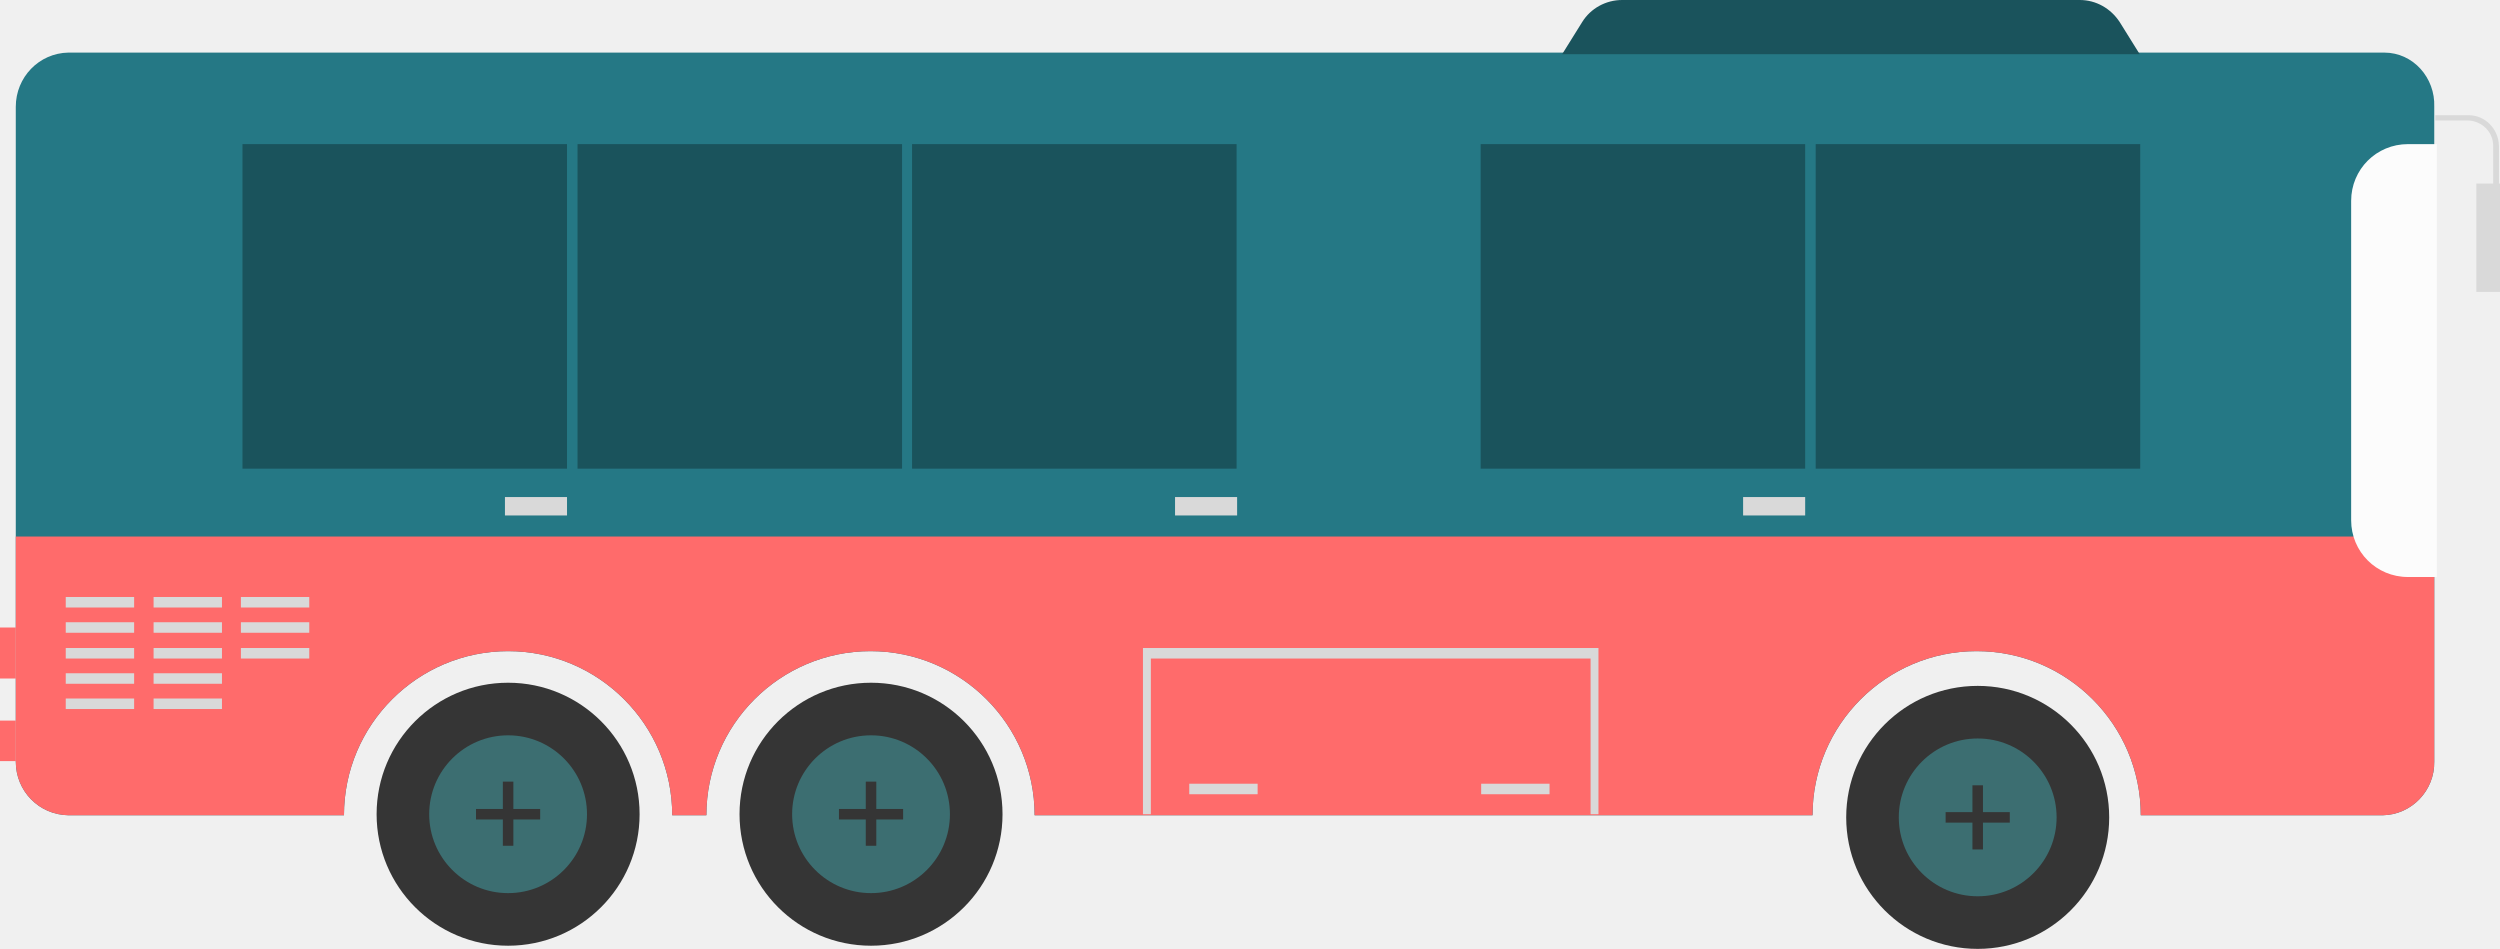
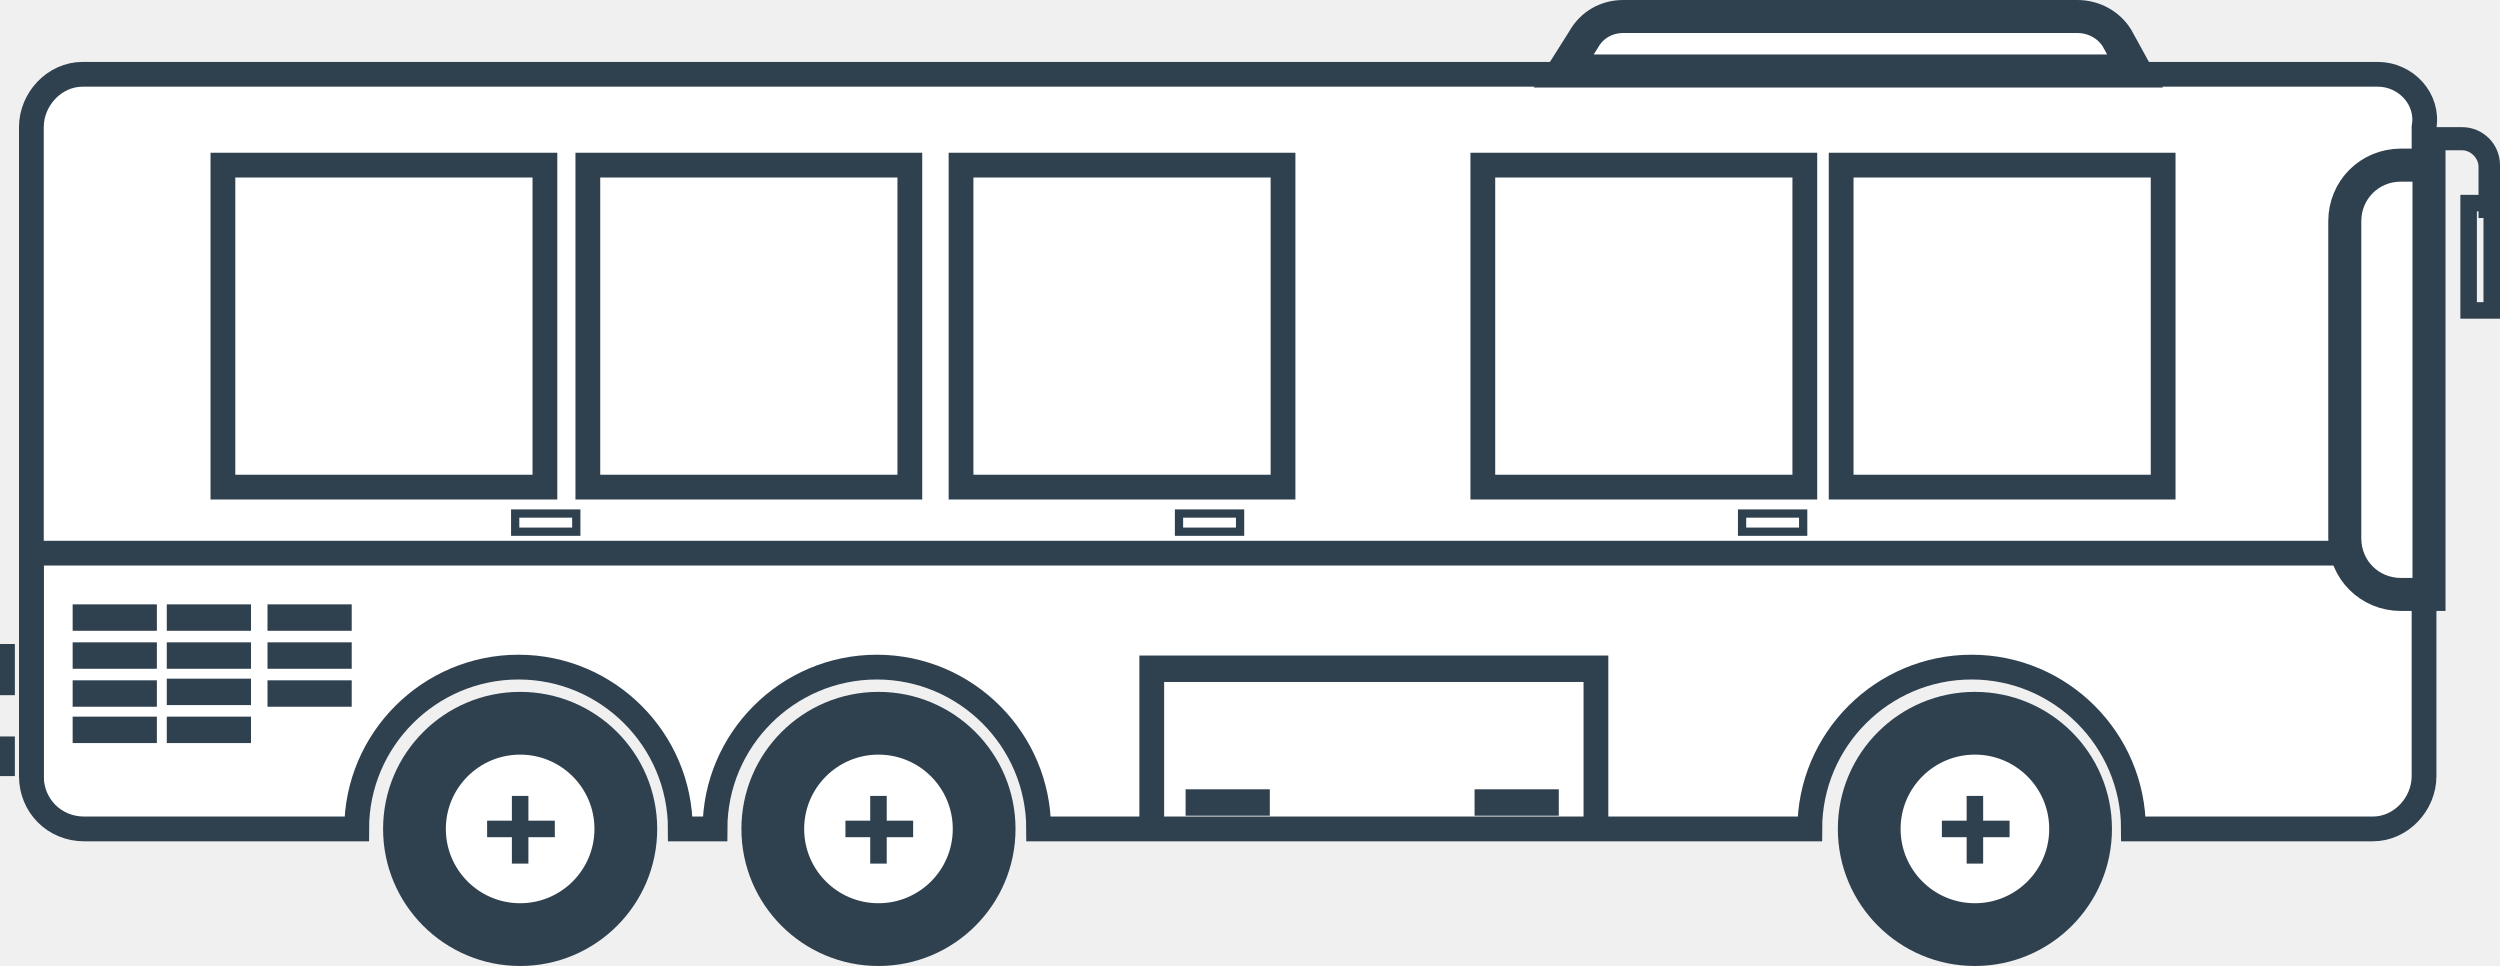
- <svg xmlns="http://www.w3.org/2000/svg" xmlns:xlink="http://www.w3.org/1999/xlink" version="1.1" id="Layer_1" x="0px" y="0px" viewBox="0 0 475.3 180.4" style="enable-background:new 0 0 475.3 180.4;" xml:space="preserve">
+ <svg xmlns="http://www.w3.org/2000/svg" xmlns:xlink="http://www.w3.org/1999/xlink" version="1.1" id="Layer_1" x="0px" y="0px" viewBox="0 0 151.4 58.5" style="enable-background:new 0 0 151.4 58.5;" xml:space="preserve">
  <style type="text/css">
- 	.st0{fill:#257885;}
- 	.st1{clip-path:url(#SVGID_2_);}
- 	.st2{fill:#FF6B6B;}
- 	.st3{fill:#D9D9D9;}
- 	.st4{fill:#FCFCFC;}
- 	.st5{fill:#1A535C;}
- 	.st6{fill:#353535;}
- 	.st7{fill:#3C6E71;}
+ 	.st0{clip-path:url(#SVGID_2_);}
+ 	.st1{fill:#FFFFFF;stroke:#2F404F;stroke-width:1.5;stroke-miterlimit:10;}
+ 	.st2{fill:none;stroke:#2F404F;stroke-miterlimit:10;}
+ 	.st3{fill:#FFFFFF;stroke:#2F404F;stroke-width:2;stroke-miterlimit:10;}
+ 	.st4{fill:none;stroke:#2F404F;stroke-width:1.5;stroke-miterlimit:10;}
+ 	.st5{fill:none;stroke:#2F404F;stroke-width:0.5;stroke-miterlimit:10;}
+ 	.st6{fill:#2F404F;}
+ 	.st7{fill:#FFFFFF;stroke:#2F404F;stroke-miterlimit:10;}
</style>
  <defs>
    <animateTransform accumulate="none" additive="replace" attributeName="transform" attributeType="XML" begin="0s" calcMode="linear" dur="1.5s" fill="freeze" from="0 165.625 154.75" repeatCount="indefinite" restart="always" to="360 165.625 154.75" type="rotate" xlink:href="#wheel">
		</animateTransform>
    <animateTransform accumulate="none" additive="replace" attributeName="transform" attributeType="XML" begin="0s" calcMode="linear" dur="1.5s" fill="freeze" from="0 96.75 154.75" repeatCount="indefinite" restart="always" to="360 96.75 154.75" type="rotate" xlink:href="#wheel-2">
		</animateTransform>
    <animateTransform accumulate="none" additive="replace" attributeName="transform" attributeType="XML" begin="0s" calcMode="linear" dur="1.5s" fill="freeze" from="0 376.062 155.562" repeatCount="indefinite" restart="always" to="360 376.062 155.562" type="rotate" xlink:href="#wheel-3">
		</animateTransform>
  </defs>
  <g>
    <g>
-       <path class="st0" d="M453.3,10H13C7.4,10.1,3,14.7,3,20.3v124.5c0,5.6,4.4,10.1,10,10.2h52.4c0-17.2,14-31.2,31.2-31.2    s31.2,14,31.2,31.2h6.5c0-17.2,14-31.2,31.2-31.2s31.2,14,31.2,31.2h147.9c0-17.2,14-31.2,31.2-31.2c17.2,0,31.2,14,31.2,31.2    c0,0,0,0,0,0h46c5.5-0.1,9.9-4.7,9.8-10.2c0,0,0,0,0,0V20.3C463,14.8,458.8,10,453.3,10z" />
-       <g>
-         <defs>
-           <path id="SVGID_1_" d="M453.3,10H13C7.4,10.1,3,14.7,3,20.3v124.5c0,5.6,4.4,10.1,10,10.2h52.4c0-17.2,14-31.2,31.2-31.2      s31.2,14,31.2,31.2h6.5c0-17.2,14-31.2,31.2-31.2s31.2,14,31.2,31.2h147.9c0-17.2,14-31.2,31.2-31.2c17.2,0,31.2,14,31.2,31.2      c0,0,0,0,0,0h46c5.5-0.1,9.9-4.7,9.8-10.2c0,0,0,0,0,0V20.3C463,14.8,458.8,10,453.3,10z" />
-         </defs>
-         <clipPath id="SVGID_2_">
-           <use xlink:href="#SVGID_1_" style="overflow:visible;" />
-         </clipPath>
-         <g class="st1">
-           <rect x="3" y="102" class="st2" width="460.3" height="59.5" />
-         </g>
+       <defs>
+         <path id="SVGID_1_" d="M144,4.5H5C3.3,4.5,1.9,6,1.9,7.7V47c0,1.8,1.4,3.2,3.2,3.2h16.5c0-5.4,4.4-9.8,9.8-9.8s9.8,4.4,9.8,9.8     h2.1c0-5.4,4.4-9.8,9.8-9.8s9.8,4.4,9.8,9.8h46.7c0-5.4,4.4-9.8,9.8-9.8s9.8,4.4,9.8,9.8l0,0h14.5c1.7,0,3.1-1.5,3.1-3.2l0,0V7.7     C147.1,6,145.7,4.5,144,4.5z" />
+       </defs>
+       <use xlink:href="#SVGID_1_" style="overflow:visible;fill:#FFFFFF;" />
+       <clipPath id="SVGID_2_">
+         <use xlink:href="#SVGID_1_" style="overflow:visible;" />
+       </clipPath>
+       <g class="st0">
+         <rect x="1.9" y="33.5" class="st1" width="145.3" height="18.8" />
      </g>
+       <use xlink:href="#SVGID_1_" style="overflow:visible;fill:none;stroke:#2F404F;stroke-width:1.5;stroke-miterlimit:10;" />
    </g>
-     <rect x="12.5" y="113.5" class="st3" width="13" height="2" />
-     <rect x="29.2" y="113.5" class="st3" width="13" height="2" />
-     <rect x="45.8" y="113.5" class="st3" width="13" height="2" />
-     <rect x="12.5" y="118.3" class="st3" width="13" height="2" />
-     <rect x="29.2" y="118.3" class="st3" width="13" height="2" />
-     <rect x="45.8" y="118.3" class="st3" width="13" height="2" />
-     <rect x="12.5" y="123.2" class="st3" width="13" height="2" />
-     <rect x="29.2" y="123.2" class="st3" width="13" height="2" />
-     <rect x="12.5" y="128" class="st3" width="13" height="2" />
-     <rect x="29.2" y="128" class="st3" width="13" height="2" />
-     <rect x="12.5" y="132.8" class="st3" width="13" height="2" />
-     <rect x="29.2" y="132.8" class="st3" width="13" height="2" />
-     <rect x="45.8" y="123.2" class="st3" width="13" height="2" />
+   </g>
+   <rect x="4.9" y="37.1" class="st2" width="4.1" height="0.6" />
+   <rect x="10.6" y="37.1" class="st2" width="4.1" height="0.6" />
+   <rect x="16.7" y="37.1" class="st2" width="4.1" height="0.6" />
+   <rect x="4.9" y="39.4" class="st2" width="4.1" height="0.6" />
+   <rect x="10.6" y="39.4" class="st2" width="4.1" height="0.6" />
+   <rect x="16.7" y="39.4" class="st2" width="4.1" height="0.6" />
+   <rect x="4.9" y="41.7" class="st2" width="4.1" height="0.6" />
+   <rect x="10.6" y="41.6" class="st2" width="4.1" height="0.6" />
+   <rect x="4.9" y="43.9" class="st2" width="4.1" height="0.6" />
+   <rect x="10.6" y="43.9" class="st2" width="4.1" height="0.6" />
+   <rect x="16.7" y="41.7" class="st2" width="4.1" height="0.6" />
+   <path class="st3" d="M145.4,10h1.7l0,0v26l0,0h-1.7c-1.9,0-3.4-1.5-3.4-3.4l0,0V13.4C142,11.5,143.5,10,145.4,10z" />
+   <rect x="111.5" y="10" class="st4" width="19.5" height="19.5" />
+   <rect x="89.8" y="10" class="st4" width="19.5" height="19.5" />
+   <rect x="58.2" y="10" class="st4" width="19.5" height="19.5" />
+   <rect x="35.6" y="10" class="st4" width="19.5" height="19.5" />
+   <rect x="13.5" y="10" class="st4" width="19.5" height="19.5" />
+   <path class="st3" d="M129.3,4.3H94.7l1.2-1.9C96.4,1.5,97.3,1,98.3,1h27.5c1,0,1.9,0.5,2.4,1.3L129.3,4.3z" />
+   <rect x="31.2" y="31.1" class="st5" width="3.7" height="1.1" />
+   <rect x="71.4" y="31.1" class="st5" width="3.7" height="1.1" />
+   <rect x="105.5" y="31.1" class="st5" width="3.7" height="1.1" />
+   <g>
+     <polygon class="st2" points="96.9,50.2 96.4,50.2 96.4,40.8 70,40.8 70,50.2 69.5,50.2 69.5,40.2 96.9,40.2  " />
+     <rect x="72.3" y="48.3" class="st2" width="4.1" height="0.6" />
+     <rect x="89.8" y="48.3" class="st2" width="4.1" height="0.6" />
+   </g>
+   <rect y="44.6" class="st6" width="0.9" height="2.4" />
+   <rect y="39" class="st6" width="0.9" height="3.1" />
+   <rect x="149.5" y="12.3" class="st2" width="1.4" height="6.5" />
+   <path class="st2" d="M150.9,12.7h-0.3v-2.6c0-0.8-0.7-1.5-1.5-1.5h-2V8.2h2c1,0,1.8,0.8,1.8,1.8L150.9,12.7L150.9,12.7z" />
+   <g>
+     <circle class="st6" cx="119.6" cy="50.2" r="8.3" />
+     <circle class="st7" cx="119.6" cy="50.2" r="5" />
    <g>
-       <path class="st4" d="M457.8,27.4h5.5l0,0v82.3l0,0h-5.5c-6,0-10.8-4.8-10.8-10.8c0,0,0,0,0,0V38.2C447,32.2,451.8,27.4,457.8,27.4    z" />
-       <rect x="345.2" y="27.4" class="st5" width="61.7" height="61.7" />
-       <rect x="281.5" y="27.4" class="st5" width="61.7" height="61.7" />
-       <rect x="173.4" y="27.4" class="st5" width="61.7" height="61.7" />
-       <rect x="109.8" y="27.4" class="st5" width="61.7" height="61.7" />
-       <rect x="46.1" y="27.4" class="st5" width="61.7" height="61.7" />
-       <path class="st5" d="M406.8,10.3H297l3.8-6.1c1.6-2.6,4.5-4.2,7.6-4.2h87c3.1,0,5.9,1.6,7.6,4.2L406.8,10.3z" />
+       <line class="st2" x1="117.6" y1="50.2" x2="121.7" y2="50.2" />
+       <line class="st2" x1="119.6" y1="48.2" x2="119.6" y2="52.3" />
    </g>
-     <rect x="96" y="94.5" class="st3" width="11.8" height="3.5" />
-     <rect x="223.4" y="94.5" class="st3" width="11.8" height="3.5" />
-     <rect x="331.4" y="94.5" class="st3" width="11.8" height="3.5" />
+   </g>
+   <g>
+     <circle class="st6" cx="53.2" cy="50.2" r="8.3" />
+     <circle class="st7" cx="53.2" cy="50.2" r="5" />
    <g>
-       <polygon class="st3" points="303.9,154.8 302.4,154.8 302.4,125.2 218.8,125.2 218.8,154.8 217.3,154.8 217.3,123.2 303.9,123.2       " />
-       <rect x="226.1" y="149" class="st3" width="13" height="2" />
-       <rect x="281.6" y="149" class="st3" width="13" height="2" />
+       <line class="st2" x1="51.2" y1="50.2" x2="55.3" y2="50.2" />
+       <line class="st2" x1="53.2" y1="48.2" x2="53.2" y2="52.3" />
    </g>
-     <g id="wheel">
-       <circle class="st6" cx="165.6" cy="154.8" r="25" />
-       <circle class="st7" cx="165.6" cy="154.8" r="15" />
-       <g>
-         <rect x="159.5" y="153.8" class="st6" width="12.2" height="2" />
-         <rect x="164.6" y="148.6" class="st6" width="2" height="12.2" />
-       </g>
+   </g>
+   <g>
+     <circle class="st6" cx="31.5" cy="50.2" r="8.3" />
+     <circle class="st7" cx="31.5" cy="50.2" r="5" />
+     <g>
+       <line class="st2" x1="29.5" y1="50.2" x2="33.6" y2="50.2" />
+       <line class="st2" x1="31.5" y1="48.2" x2="31.5" y2="52.3" />
    </g>
-     <g id="wheel-2">
-       <circle class="st6" cx="96.6" cy="154.8" r="25" />
-       <circle class="st7" cx="96.6" cy="154.8" r="15" />
-       <g>
-         <rect x="90.5" y="153.8" class="st6" width="12.2" height="2" />
-         <rect x="95.6" y="148.6" class="st6" width="2" height="12.2" />
-       </g>
-     </g>
-     <g id="wheel-3">
-       <circle class="st6" cx="376" cy="155.4" r="25" />
-       <circle class="st7" cx="376" cy="155.4" r="15" />
-       <g>
-         <rect x="369.9" y="154.4" class="st6" width="12.2" height="2" />
-         <rect x="375" y="149.3" class="st6" width="2" height="12.2" />
-       </g>
-     </g>
-     <rect y="137" class="st2" width="3" height="7.7" />
-     <rect y="119.3" class="st2" width="3" height="9.7" />
-     <rect x="470.8" y="34.9" class="st3" width="4.5" height="20.6" />
-     <path class="st3" d="M475,36h-1v-8.3c0-2.6-2.1-4.7-4.8-4.8H463v-1h6.3c3.2,0,5.7,2.6,5.8,5.8V36z" />
  </g>
</svg>
